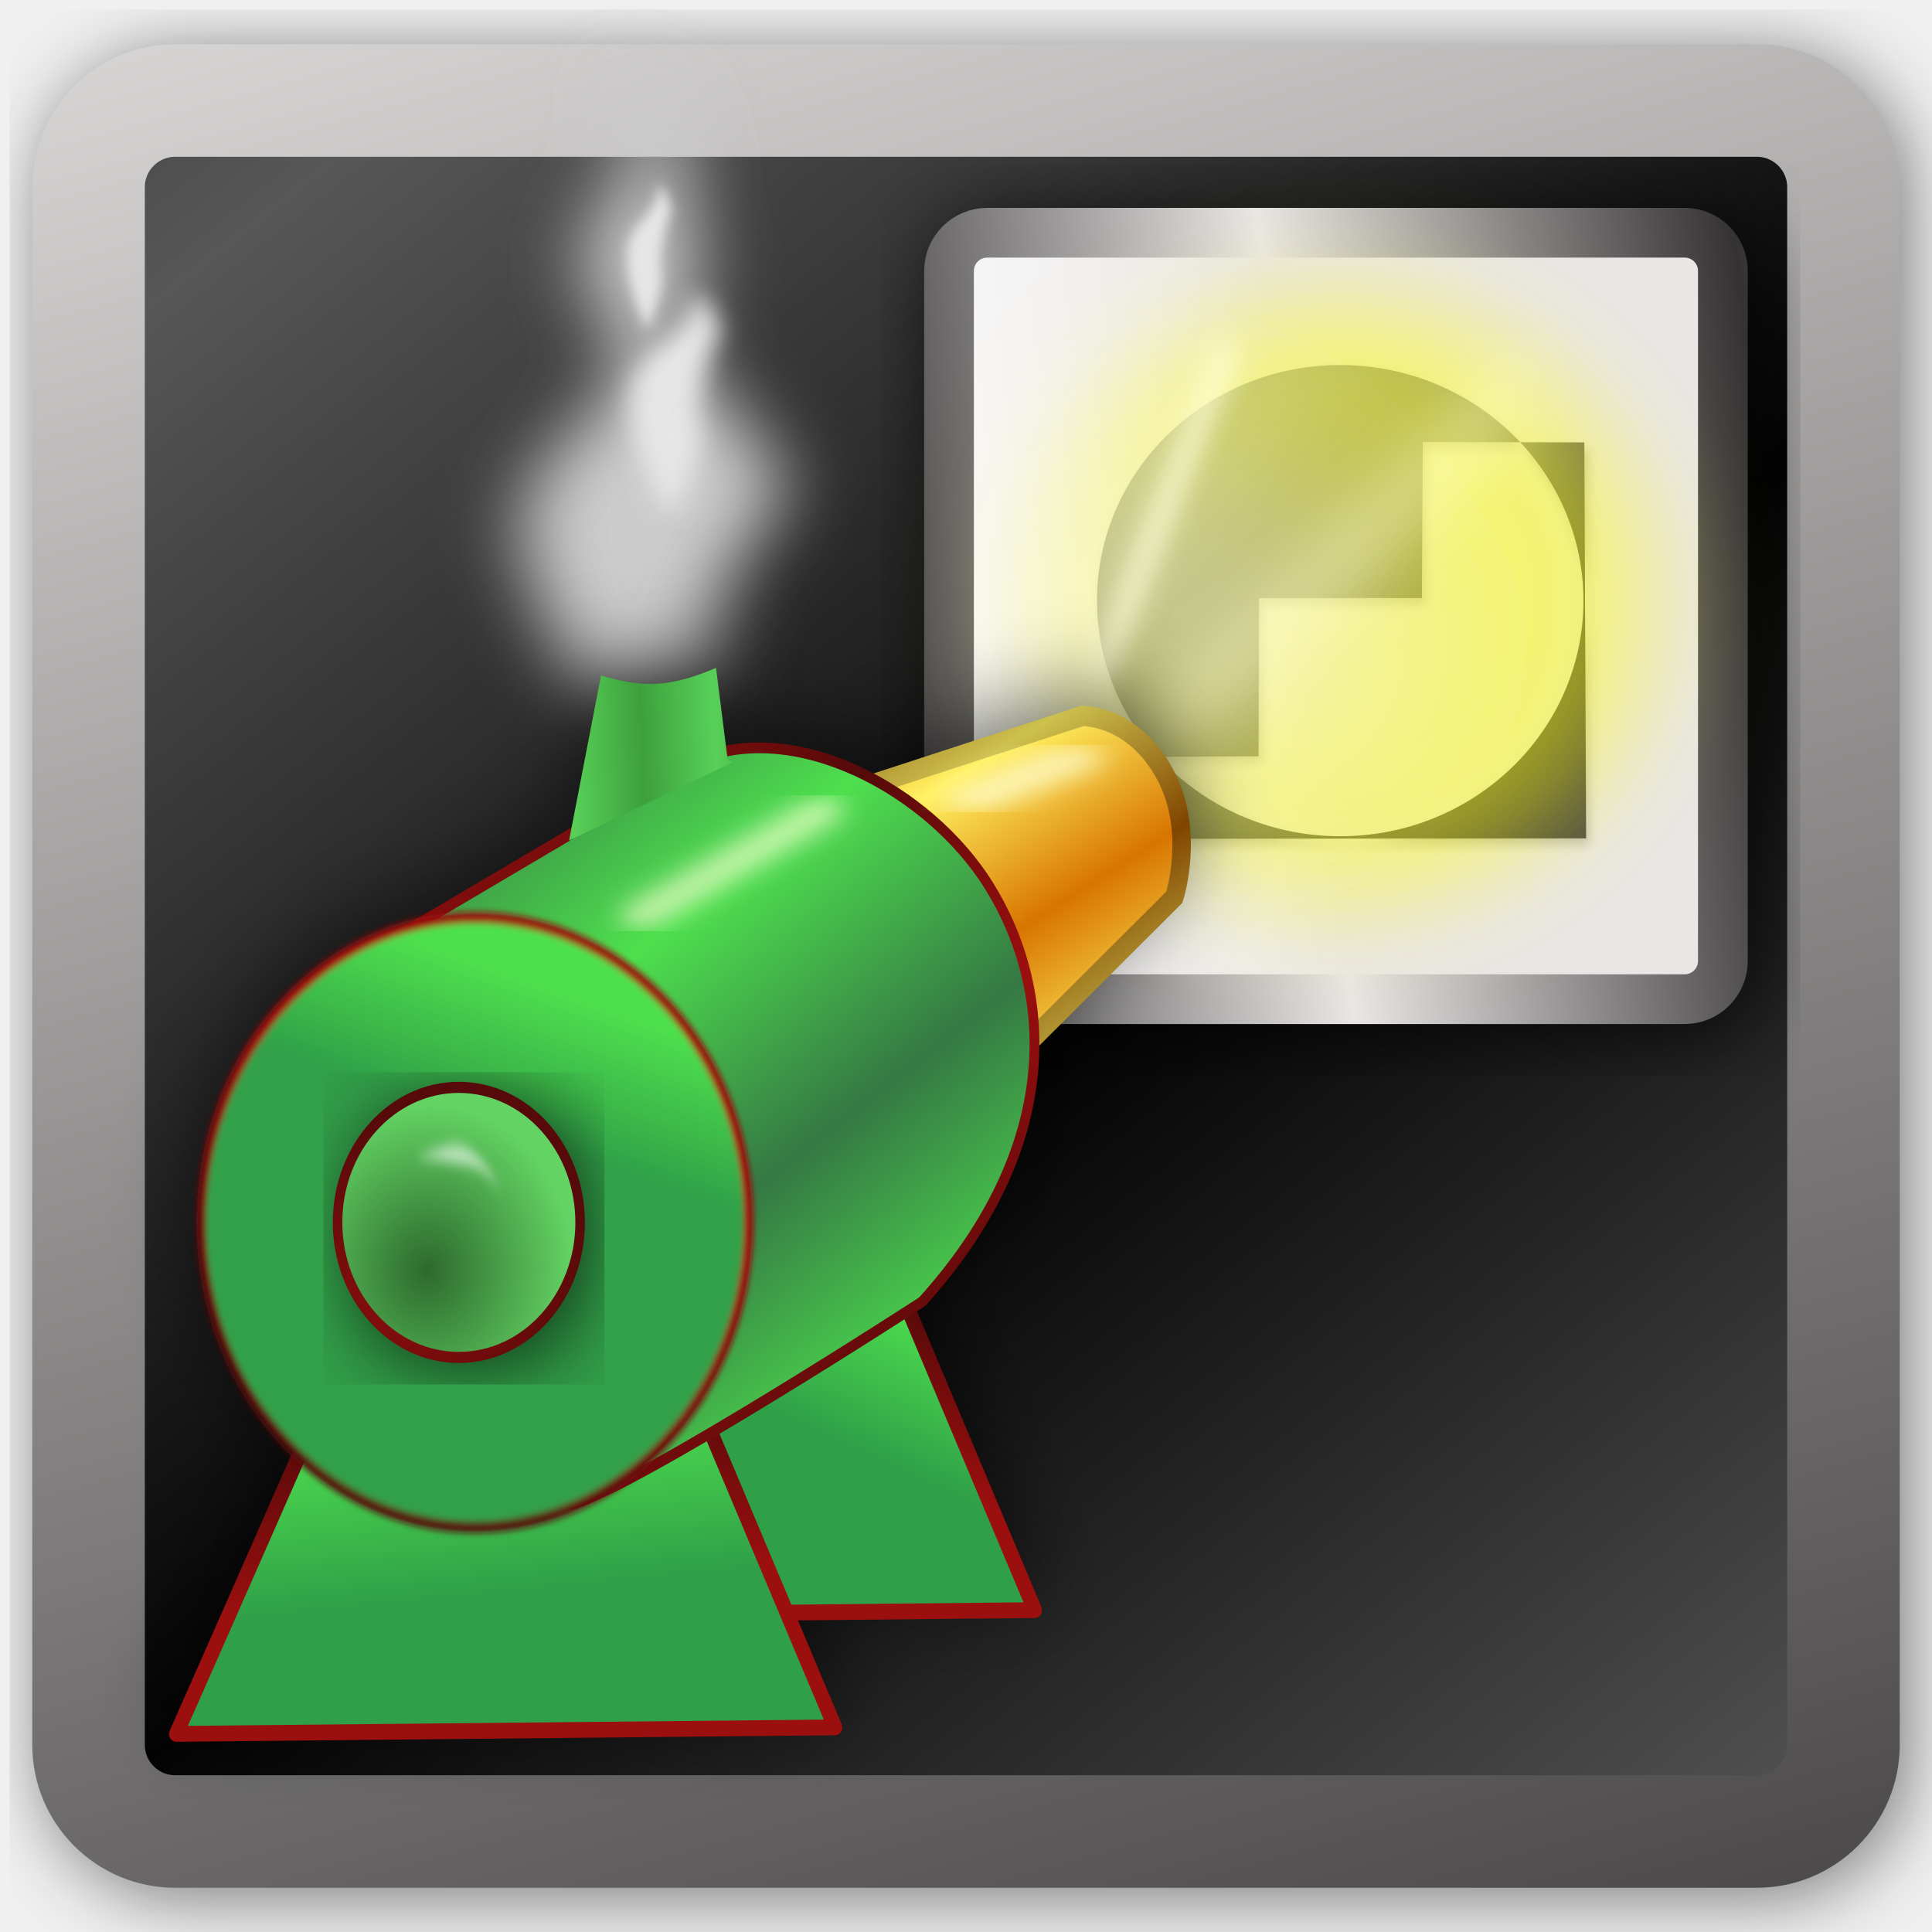
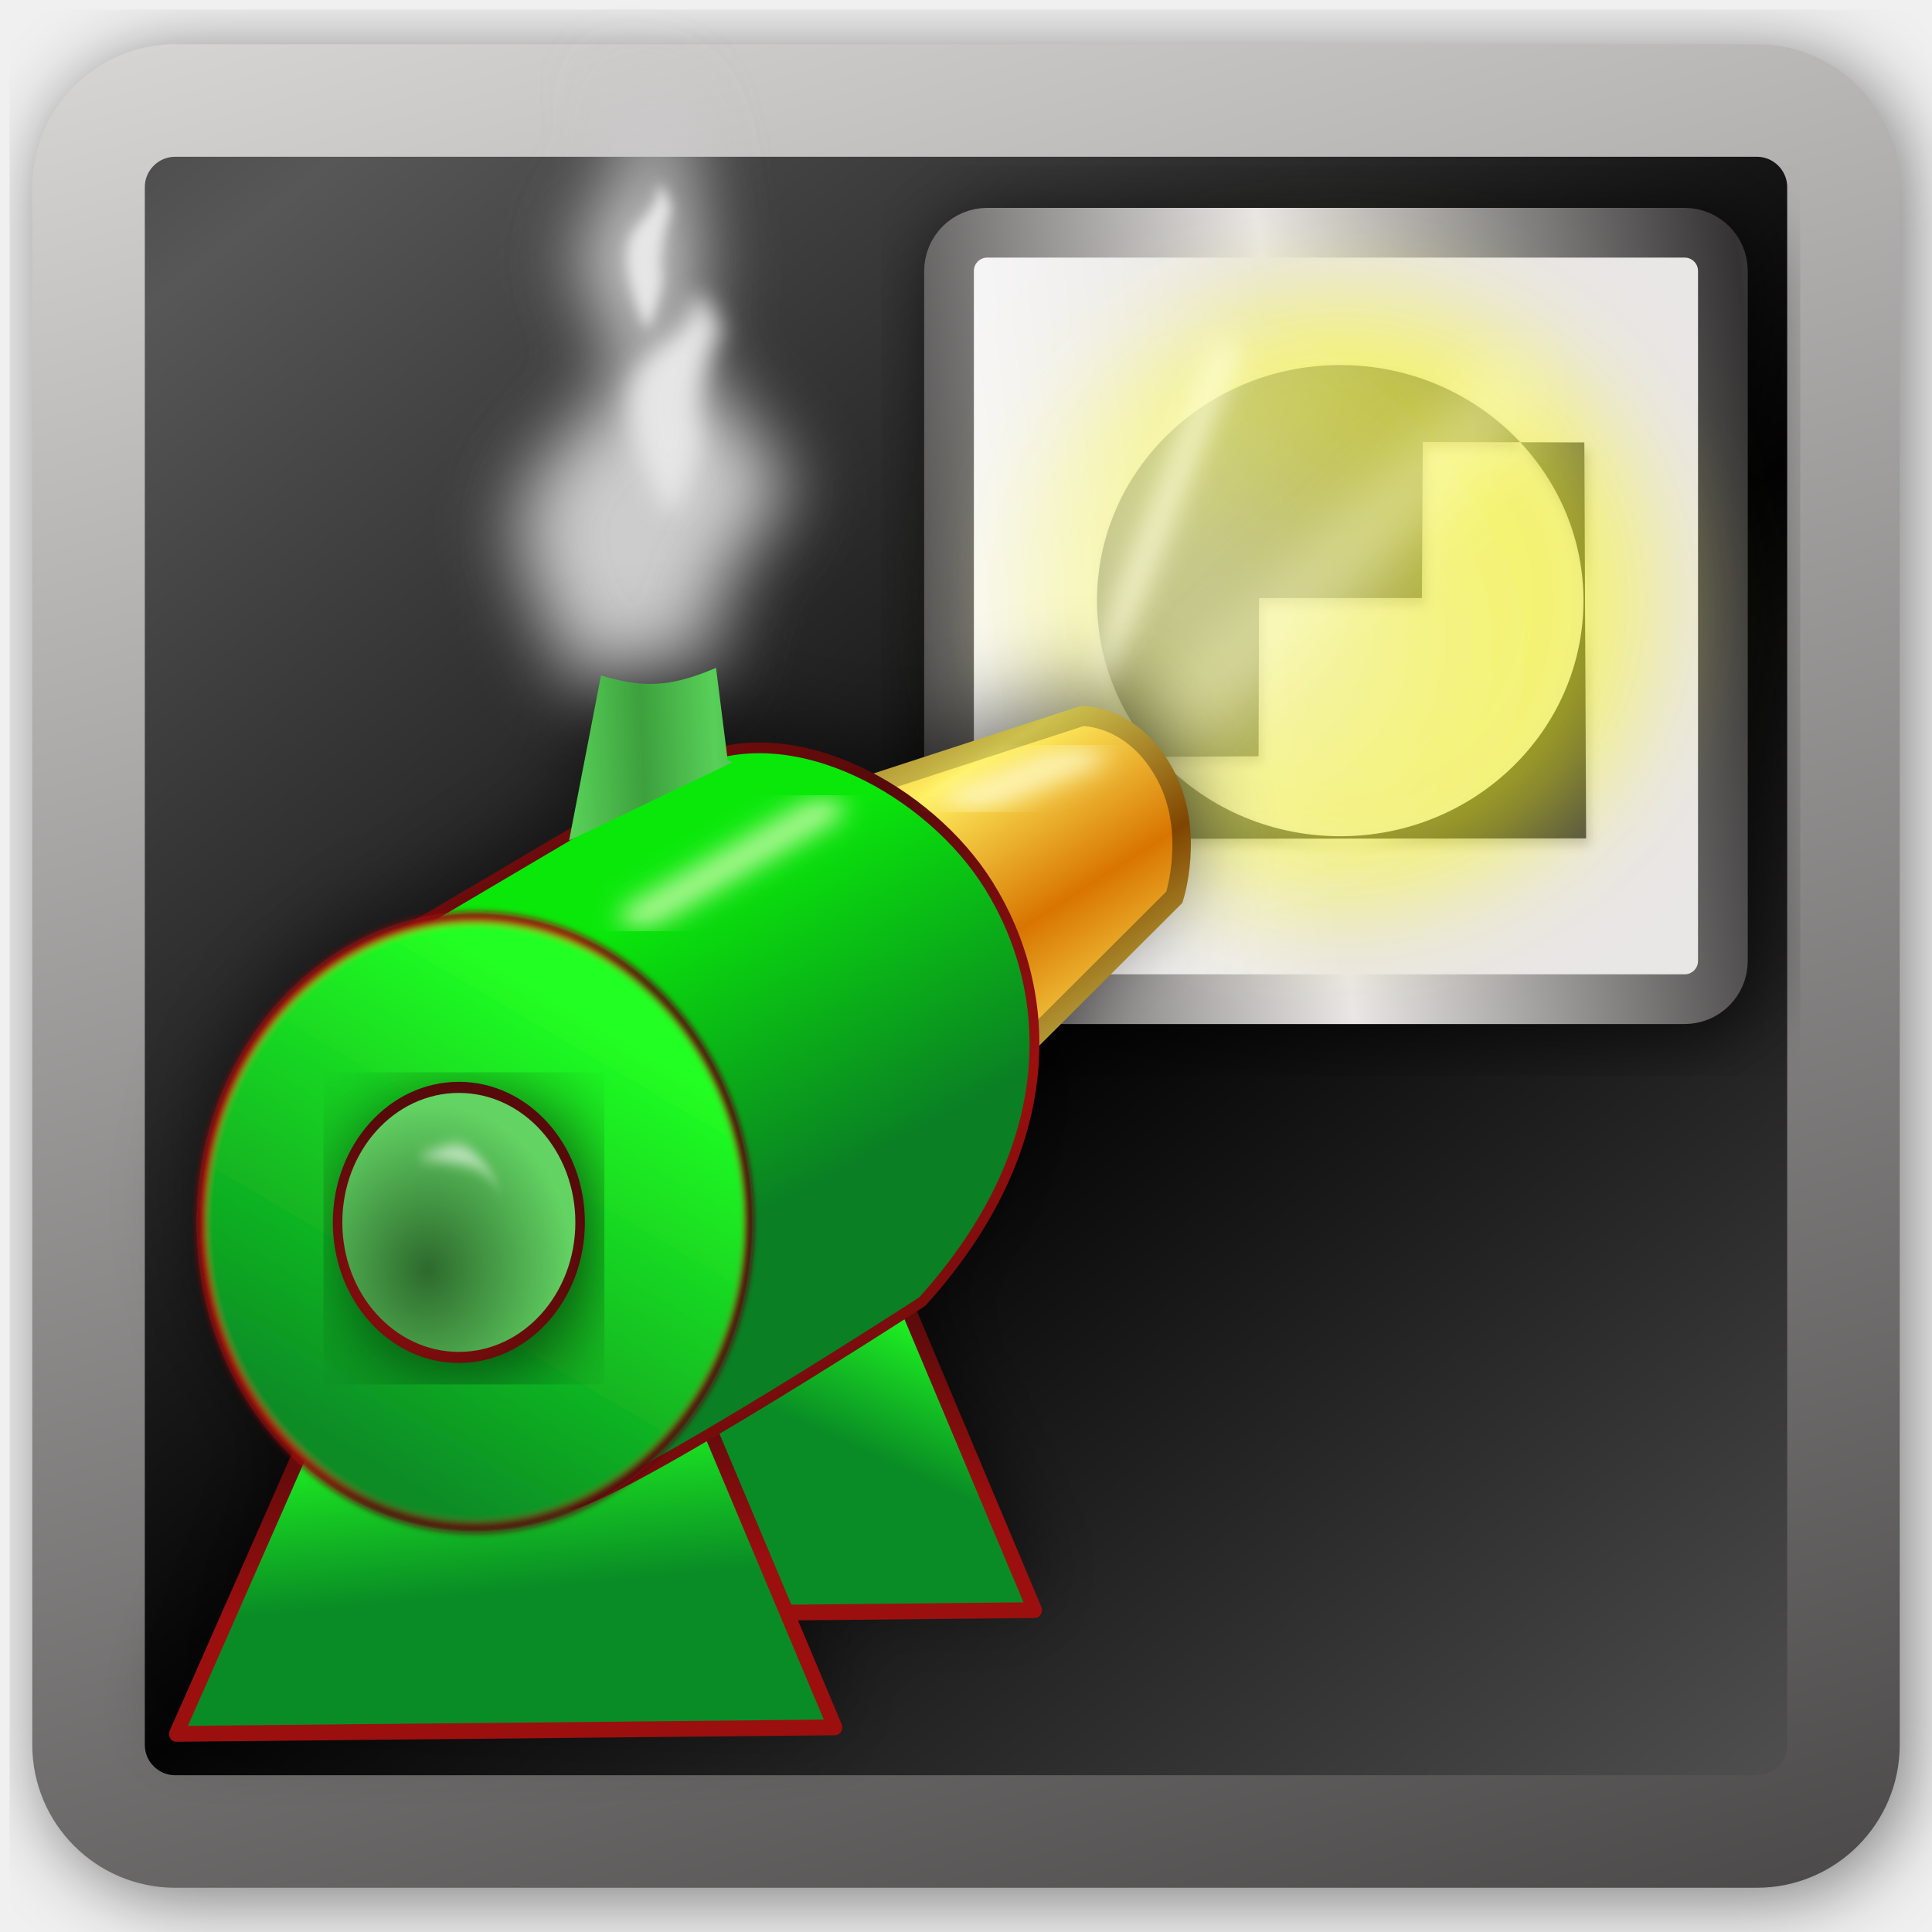
<svg xmlns="http://www.w3.org/2000/svg" xmlns:xlink="http://www.w3.org/1999/xlink" width="1024" height="1024" id="svg2" version="1.1" enable-background="new">
  <defs id="defs4">
    <linearGradient id="linearGradient4080">
      <stop style="stop-color:#ffffff;stop-opacity:0;" offset="0" id="stop4082" />
      <stop style="stop-color:#000000;stop-opacity:0.4;" offset="1" id="stop4084" />
    </linearGradient>
    <linearGradient id="linearGradient5274">
-       <stop id="stop5276" offset="0" style="stop-color:#357844;stop-opacity:1;" />
-       <stop id="stop5278" offset="1" style="stop-color:#4ee04e;stop-opacity:1;" />
+       <stop id="stop5276" offset="0" style="stop-color:#0a7f24;stop-opacity:1;" />
+       <stop id="stop5278" offset="1" style="stop-color:#0ae80a;stop-opacity:1;" />
    </linearGradient>
    <linearGradient id="linearGradient5232">
      <stop id="stop5234" offset="0" style="stop-color:#030303;stop-opacity:1;" />
      <stop id="stop5236" offset="1" style="stop-color:#575757;stop-opacity:1" />
    </linearGradient>
    <linearGradient id="linearGradient5206">
      <stop style="stop-color:#ffffa6;stop-opacity:1;" offset="0" id="stop5208" />
      <stop style="stop-color:#ffff00;stop-opacity:1;" offset="1" id="stop5210" />
    </linearGradient>
    <linearGradient id="linearGradient4759">
      <stop style="stop-color:#3da03d;stop-opacity:1;" offset="0" id="stop4761" />
      <stop style="stop-color:#58d058;stop-opacity:1;" offset="1" id="stop4763" />
    </linearGradient>
    <linearGradient id="linearGradient4745">
      <stop style="stop-color:#30a530;stop-opacity:1;" offset="0" id="stop4747" />
      <stop style="stop-color:#44c344;stop-opacity:0" offset="1" id="stop4749" />
    </linearGradient>
    <linearGradient id="linearGradient4721">
      <stop style="stop-color:#2d692d;stop-opacity:1;" offset="0" id="stop4723" />
      <stop style="stop-color:#63d363;stop-opacity:1;" offset="1" id="stop4725" />
    </linearGradient>
    <linearGradient id="linearGradient4709">
      <stop id="stop4711" offset="0" style="stop-color:#30a530;stop-opacity:1;" />
      <stop id="stop4713" offset="1" style="stop-color:#44c344;stop-opacity:1" />
    </linearGradient>
    <linearGradient id="linearGradient4689">
      <stop style="stop-color:#804500;stop-opacity:1;" offset="0" id="stop4691" />
      <stop style="stop-color:#cdc14e;stop-opacity:1;" offset="1" id="stop4693" />
    </linearGradient>
    <linearGradient id="linearGradient4683">
      <stop id="stop4685" offset="0" style="stop-color:#d87500;stop-opacity:1;" />
      <stop id="stop4687" offset="1" style="stop-color:#fff161;stop-opacity:1" />
    </linearGradient>
    <linearGradient id="linearGradient4633">
      <stop style="stop-color:#9c0f0f;stop-opacity:1;" offset="0" id="stop4635" />
      <stop style="stop-color:#560a0a;stop-opacity:1;" offset="1" id="stop4637" />
    </linearGradient>
    <linearGradient id="linearGradient4625">
      <stop style="stop-color:#d87500;stop-opacity:1;" offset="0" id="stop4627" />
      <stop style="stop-color:#fff161;stop-opacity:1" offset="1" id="stop4629" />
    </linearGradient>
    <linearGradient id="linearGradient4589">
-       <stop style="stop-color:#30a048;stop-opacity:1;" offset="0" id="stop4591" />
-       <stop style="stop-color:#4ee04e;stop-opacity:1;" offset="1" id="stop4593" />
+       <stop style="stop-color:#098c25;stop-opacity:1;" offset="0" id="stop4591" />
+       <stop style="stop-color:#21ff21;stop-opacity:1;" offset="1" id="stop4593" />
    </linearGradient>
    <linearGradient id="linearGradient4396">
      <stop style="stop-color:#f3f3f3;stop-opacity:1;" offset="0" id="stop4398" />
      <stop style="stop-color:#f7f7f7;stop-opacity:1;" offset="1" id="stop4400" />
    </linearGradient>
    <linearGradient id="linearGradient4369">
      <stop id="stop4371" offset="0" style="stop-color:#2c8acd;stop-opacity:1" />
      <stop id="stop4373" offset="1" style="stop-color:#83c1d4;stop-opacity:1" />
    </linearGradient>
    <linearGradient id="linearGradient4290">
      <stop id="stop4292" offset="0" style="stop-color:#ffffff;stop-opacity:1;" />
      <stop id="stop4294" offset="1" style="stop-color:#e9e6e6;stop-opacity:1" />
    </linearGradient>
    <linearGradient id="linearGradient5705">
      <stop id="stop5707" offset="0" style="stop-color:#353637;stop-opacity:1;" />
      <stop id="stop5709" offset="1" style="stop-color:#d9e0ef;stop-opacity:1;" />
    </linearGradient>
    <linearGradient id="linearGradient5246">
      <stop style="stop-color:#3275e9;stop-opacity:1;" offset="0" id="stop5248" />
      <stop style="stop-color:#b0bfe1;stop-opacity:1;" offset="1" id="stop5250" />
    </linearGradient>
    <linearGradient id="linearGradient5236">
      <stop style="stop-color:#343232;stop-opacity:1;" offset="0" id="stop5238" />
      <stop style="stop-color:#e9e6e6;stop-opacity:1" offset="1" id="stop5240" />
    </linearGradient>
    <filter id="filter4078" style="color-interpolation-filters:sRGB;">
      <feFlood id="feFlood4080" flood-opacity="0.3" flood-color="rgb(0,0,0)" result="flood" />
      <feComposite id="feComposite4082" in2="SourceGraphic" in="flood" operator="in" result="composite1" />
      <feGaussianBlur id="feGaussianBlur4084" in="composite" stdDeviation="10" result="blur" />
      <feOffset id="feOffset4086" dx="0" dy="15" result="offset" />
      <feComposite id="feComposite4088" in2="offset" in="SourceGraphic" operator="over" result="composite2" />
    </filter>
    <filter id="filter6364" style="color-interpolation-filters:sRGB;">
      <feFlood id="feFlood6366" flood-opacity="0.5" flood-color="rgb(0,0,0)" result="flood" />
      <feComposite id="feComposite6368" in2="SourceGraphic" in="flood" operator="in" result="composite1" />
      <feGaussianBlur id="feGaussianBlur6370" in="composite" stdDeviation="7" result="blur" />
      <feOffset id="feOffset6372" dx="0" dy="-7" result="offset" />
      <feComposite id="feComposite6374" in2="offset" in="SourceGraphic" operator="over" result="fbSourceGraphic" />
      <feColorMatrix result="fbSourceGraphicAlpha" in="fbSourceGraphic" values="0 0 0 -1 0 0 0 0 -1 0 0 0 0 -1 0 0 0 0 1 0" id="feColorMatrix6376" />
      <feFlood id="feFlood6378" flood-opacity="0.5" flood-color="rgb(0,0,0)" result="flood" in="fbSourceGraphic" />
      <feComposite id="feComposite6380" in2="fbSourceGraphic" in="flood" operator="in" result="composite1" />
      <feGaussianBlur id="feGaussianBlur6382" in="composite" stdDeviation="7" result="blur" />
      <feOffset id="feOffset6384" dx="0" dy="-7" result="offset" />
      <feComposite id="feComposite6386" in2="offset" in="fbSourceGraphic" operator="over" result="composite2" />
    </filter>
    <linearGradient id="linearGradient3996-6">
      <stop style="stop-color:#ffffff;stop-opacity:1;" offset="0" id="stop3998-9" />
      <stop style="stop-color:#dedede;stop-opacity:1" offset="1" id="stop4000-1" />
    </linearGradient>
    <filter color-interpolation-filters="sRGB" id="filter4052-5">
      <feFlood id="feFlood4054-1" flood-opacity="0.3" flood-color="rgb(0,0,0)" result="flood" />
      <feComposite id="feComposite4056-1" in2="SourceGraphic" in="flood" operator="in" result="composite1" />
      <feGaussianBlur id="feGaussianBlur4058-2" stdDeviation="6" result="blur" />
      <feOffset id="feOffset4060-5" dx="0" dy="-7" result="offset" />
      <feComposite id="feComposite4062-1" in2="offset" in="SourceGraphic" operator="over" result="fbSourceGraphic" />
      <feColorMatrix result="fbSourceGraphicAlpha" in="fbSourceGraphic" values="0 0 0 -1 0 0 0 0 -1 0 0 0 0 -1 0 0 0 0 1 0" id="feColorMatrix4214-2" />
      <feFlood id="feFlood4216-4" flood-opacity="0.3" flood-color="rgb(0,0,0)" result="flood" in="fbSourceGraphic" />
      <feComposite id="feComposite4218-4" in2="fbSourceGraphic" in="flood" operator="in" result="composite1" />
      <feGaussianBlur id="feGaussianBlur4220-0" stdDeviation="5" result="blur" />
      <feOffset id="feOffset4222-9" dx="0" dy="-7" result="offset" />
      <feComposite id="feComposite4224-8" in2="offset" in="fbSourceGraphic" operator="over" result="fbSourceGraphic" />
      <feColorMatrix result="fbSourceGraphicAlpha" in="fbSourceGraphic" values="0 0 0 -1 0 0 0 0 -1 0 0 0 0 -1 0 0 0 0 1 0" id="feColorMatrix4322-9" />
      <feFlood id="feFlood4324-8" flood-opacity="0.3" flood-color="rgb(0,0,0)" result="flood" in="fbSourceGraphic" />
      <feComposite id="feComposite4326-1" in2="fbSourceGraphic" in="flood" operator="in" result="composite1" />
      <feGaussianBlur id="feGaussianBlur4328-4" stdDeviation="10.1" result="blur" />
      <feOffset id="feOffset4330-3" dx="0" dy="7" result="offset" />
      <feComposite id="feComposite4332-9" in2="offset" in="fbSourceGraphic" operator="over" result="fbSourceGraphic" />
      <feColorMatrix result="fbSourceGraphicAlpha" in="fbSourceGraphic" values="0 0 0 -1 0 0 0 0 -1 0 0 0 0 -1 0 0 0 0 1 0" id="feColorMatrix4951" />
      <feFlood id="feFlood4953" flood-opacity="0.5" flood-color="rgb(0,0,0)" result="flood" in="fbSourceGraphic" />
      <feComposite id="feComposite4955" in2="fbSourceGraphic" in="flood" operator="in" result="composite1" />
      <feGaussianBlur id="feGaussianBlur4957" stdDeviation="7" result="blur" />
      <feOffset id="feOffset4959" dx="0" dy="7" result="offset" />
      <feComposite id="feComposite4961" in2="offset" in="fbSourceGraphic" operator="over" result="composite2" />
    </filter>
    <linearGradient id="linearGradient4016-7">
      <stop id="stop4018-3" offset="0" style="stop-color:#1c1919;stop-opacity:1" />
      <stop id="stop4020-3" offset="1" style="stop-color:#dedede;stop-opacity:1" />
    </linearGradient>
    <linearGradient id="linearGradient4032-3">
      <stop id="stop4034-9" offset="0" style="stop-color:#ffffff;stop-opacity:1;" />
      <stop id="stop4036-6" offset="1" style="stop-color:#8a8484;stop-opacity:1" />
    </linearGradient>
    <linearGradient id="linearGradient4925">
      <stop id="stop4927" offset="0" style="stop-color:#111111;stop-opacity:1;" />
      <stop id="stop4929" offset="1" style="stop-color:#e8e8e8;stop-opacity:0.318;" />
    </linearGradient>
    <linearGradient y2="285.165" x2="678.224" y1="185.054" x1="791.303" gradientUnits="userSpaceOnUse" id="linearGradient5155" xlink:href="#linearGradient4925" gradientTransform="matrix(0.7041609,0,0,0.619189,197.9442,82.28267)" />
    <linearGradient xlink:href="#linearGradient4032-3" id="linearGradient3075" gradientUnits="userSpaceOnUse" x1="693.155" y1="234.79" x2="760.217" y2="154.572" gradientTransform="translate(-1.508817,-0.7352252)" />
    <linearGradient xlink:href="#linearGradient4016-7" id="linearGradient3078" gradientUnits="userSpaceOnUse" x1="769.155" y1="167.548" x2="585.124" y2="287.876" gradientTransform="translate(-1.508817,-0.7352252)" />
    <linearGradient xlink:href="#linearGradient3996-6" id="linearGradient3081" gradientUnits="userSpaceOnUse" x1="434.124" y1="625.266" x2="313.796" y2="-14.123" gradientTransform="translate(-1.508817,-0.7352252)" />
    <linearGradient xlink:href="#linearGradient3996-6" id="linearGradient3683" gradientUnits="userSpaceOnUse" gradientTransform="translate(-1.508817,-0.7352252)" x1="434.124" y1="625.266" x2="313.796" y2="-14.123" />
    <linearGradient xlink:href="#linearGradient4016-7" id="linearGradient3685" gradientUnits="userSpaceOnUse" gradientTransform="translate(-1.508817,-0.7352252)" x1="769.155" y1="167.548" x2="585.124" y2="287.876" />
    <linearGradient xlink:href="#linearGradient4032-3" id="linearGradient3687" gradientUnits="userSpaceOnUse" gradientTransform="translate(-1.508817,-0.7352252)" x1="693.155" y1="234.79" x2="760.217" y2="154.572" />
    <linearGradient xlink:href="#linearGradient4925" id="linearGradient3689" gradientUnits="userSpaceOnUse" gradientTransform="matrix(0.7041609,0,0,0.619189,197.9442,82.28267)" x1="791.303" y1="185.054" x2="678.224" y2="285.165" />
    <linearGradient xlink:href="#linearGradient3996-6" id="linearGradient3696" gradientUnits="userSpaceOnUse" gradientTransform="translate(-1.508817,-0.7352252)" x1="434.124" y1="625.266" x2="313.796" y2="-14.123" />
    <linearGradient xlink:href="#linearGradient4016-7" id="linearGradient3698" gradientUnits="userSpaceOnUse" gradientTransform="translate(-1.508817,-0.7352252)" x1="769.155" y1="167.548" x2="585.124" y2="287.876" />
    <linearGradient xlink:href="#linearGradient4032-3" id="linearGradient3700" gradientUnits="userSpaceOnUse" gradientTransform="translate(-1.508817,-0.7352252)" x1="693.155" y1="234.79" x2="760.217" y2="154.572" />
    <linearGradient xlink:href="#linearGradient4925" id="linearGradient3702" gradientUnits="userSpaceOnUse" gradientTransform="matrix(0.7041609,0,0,0.619189,197.9442,82.28267)" x1="791.303" y1="185.054" x2="678.224" y2="285.165" />
    <linearGradient xlink:href="#linearGradient4925" id="linearGradient3705" gradientUnits="userSpaceOnUse" gradientTransform="matrix(0.8666551,0,0,0.7991128,98.21364,18.12125)" x1="791.303" y1="185.054" x2="678.224" y2="285.165" />
    <filter id="filter4602" style="color-interpolation-filters:sRGB;">
      <feFlood id="feFlood4604" flood-opacity="0.4" flood-color="rgb(0,0,0)" result="flood" />
      <feComposite id="feComposite4606" in2="SourceGraphic" in="flood" operator="in" result="composite1" />
      <feGaussianBlur id="feGaussianBlur4608" in="composite" stdDeviation="10" result="blur" />
      <feOffset id="feOffset4610" dx="8" dy="15" result="offset" />
      <feComposite id="feComposite4612" in2="offset" in="SourceGraphic" operator="over" result="composite2" />
    </filter>
    <linearGradient xlink:href="#linearGradient4290" id="linearGradient5234" x1="-84.368" y1="611.29" x2="475.456" y2="544.211" gradientUnits="userSpaceOnUse" gradientTransform="matrix(0.4434786,0,0,0.4392123,482.9264,103.4315)" />
    <linearGradient xlink:href="#linearGradient5236" id="linearGradient5242" x1="-84.368" y1="611.29" x2="475.456" y2="544.211" gradientUnits="userSpaceOnUse" gradientTransform="matrix(0.4434786,0,0,0.4392123,482.9264,103.4315)" spreadMethod="reflect" />
    <filter id="filter5354" style="color-interpolation-filters:sRGB;">
      <feFlood id="feFlood5356" flood-opacity="0.5" flood-color="rgb(0,0,0)" result="flood" />
      <feComposite id="feComposite5358" in2="SourceGraphic" in="flood" operator="in" result="composite1" />
      <feGaussianBlur id="feGaussianBlur5360" in="composite" stdDeviation="13" result="blur" />
      <feOffset id="feOffset5362" dx="5" dy="10" result="offset" />
      <feComposite id="feComposite5364" in2="offset" in="SourceGraphic" operator="over" result="composite2" />
    </filter>
    <filter id="filter5370" style="color-interpolation-filters:sRGB;">
      <feFlood id="feFlood5372" flood-opacity="0.2" flood-color="rgb(0,0,0)" result="flood" />
      <feComposite id="feComposite5374" in2="SourceGraphic" in="flood" operator="in" result="composite1" />
      <feGaussianBlur id="feGaussianBlur5376" in="composite" stdDeviation="8" result="blur" />
      <feOffset id="feOffset5378" dx="5" dy="10" result="offset" />
      <feComposite id="feComposite5380" in2="offset" in="SourceGraphic" operator="over" result="composite2" />
    </filter>
    <filter id="filter5382" style="color-interpolation-filters:sRGB;">
      <feFlood id="feFlood5384" flood-opacity="0.2" flood-color="rgb(0,0,0)" result="flood" />
      <feComposite id="feComposite5386" in2="SourceGraphic" in="flood" operator="in" result="composite1" />
      <feGaussianBlur id="feGaussianBlur5388" in="composite" stdDeviation="8" result="blur" />
      <feOffset id="feOffset5390" dx="5" dy="10" result="offset" />
      <feComposite id="feComposite5392" in2="offset" in="SourceGraphic" operator="over" result="composite2" />
    </filter>
    <filter id="filter5394" style="color-interpolation-filters:sRGB;">
      <feFlood id="feFlood5396" flood-opacity="0.2" flood-color="rgb(0,0,0)" result="flood" />
      <feComposite id="feComposite5398" in2="SourceGraphic" in="flood" operator="in" result="composite1" />
      <feGaussianBlur id="feGaussianBlur5400" in="composite" stdDeviation="8" result="blur" />
      <feOffset id="feOffset5402" dx="5" dy="10" result="offset" />
      <feComposite id="feComposite5404" in2="offset" in="SourceGraphic" operator="over" result="composite2" />
    </filter>
    <linearGradient xlink:href="#linearGradient5705" id="linearGradient5703" x1="688.301" y1="676.317" x2="32.215" y2="-1.49" gradientUnits="userSpaceOnUse" />
    <linearGradient xlink:href="#linearGradient5246-5" id="linearGradient5416-5" gradientUnits="userSpaceOnUse" x1="523.259" y1="801.968" x2="475.176" y2="533.268" />
    <linearGradient id="linearGradient5246-5">
      <stop style="stop-color:#329de9;stop-opacity:1;" offset="0" id="stop5248-5" />
      <stop style="stop-color:#8ccee2;stop-opacity:1;" offset="1" id="stop5250-5" />
    </linearGradient>
    <filter color-interpolation-filters="sRGB" id="filter5370-8">
      <feFlood id="feFlood5372-2" flood-opacity="0.2" flood-color="rgb(0,0,0)" result="flood" />
      <feComposite id="feComposite5374-3" in2="SourceGraphic" in="flood" operator="in" result="composite1" />
      <feGaussianBlur id="feGaussianBlur5376-5" stdDeviation="8" result="blur" />
      <feOffset id="feOffset5378-4" dx="5" dy="10" result="offset" />
      <feComposite id="feComposite5380-8" in2="offset" in="SourceGraphic" operator="over" result="composite2" />
    </filter>
    <filter color-interpolation-filters="sRGB" id="filter5382-8">
      <feFlood id="feFlood5384-3" flood-opacity="0.2" flood-color="rgb(0,0,0)" result="flood" />
      <feComposite id="feComposite5386-9" in2="SourceGraphic" in="flood" operator="in" result="composite1" />
      <feGaussianBlur id="feGaussianBlur5388-2" stdDeviation="8" result="blur" />
      <feOffset id="feOffset5390-3" dx="5" dy="10" result="offset" />
      <feComposite id="feComposite5392-2" in2="offset" in="SourceGraphic" operator="over" result="composite2" />
    </filter>
    <linearGradient id="linearGradient5742">
      <stop style="stop-color:#3275e9;stop-opacity:1;" offset="0" id="stop5744" />
      <stop style="stop-color:#b0bfe1;stop-opacity:1;" offset="1" id="stop5746" />
    </linearGradient>
    <linearGradient id="linearGradient5749">
      <stop style="stop-color:#3275e9;stop-opacity:1;" offset="0" id="stop5751" />
      <stop style="stop-color:#b0bfe1;stop-opacity:1;" offset="1" id="stop5753" />
    </linearGradient>
    <linearGradient id="linearGradient5756">
      <stop style="stop-color:#3275e9;stop-opacity:1;" offset="0" id="stop5758" />
      <stop style="stop-color:#b0bfe1;stop-opacity:1;" offset="1" id="stop5760" />
    </linearGradient>
    <filter color-interpolation-filters="sRGB" id="filter5394-0">
      <feFlood id="feFlood5396-5" flood-opacity="0.2" flood-color="rgb(0,0,0)" result="flood" />
      <feComposite id="feComposite5398-4" in2="SourceGraphic" in="flood" operator="in" result="composite1" />
      <feGaussianBlur id="feGaussianBlur5400-1" stdDeviation="8" result="blur" />
      <feOffset id="feOffset5402-5" dx="5" dy="10" result="offset" />
      <feComposite id="feComposite5404-2" in2="offset" in="SourceGraphic" operator="over" result="composite2" />
    </filter>
    <linearGradient id="linearGradient5769">
      <stop style="stop-color:#3275e9;stop-opacity:1;" offset="0" id="stop5771" />
      <stop style="stop-color:#b0bfe1;stop-opacity:1;" offset="1" id="stop5773" />
    </linearGradient>
    <linearGradient id="linearGradient5776">
      <stop style="stop-color:#3275e9;stop-opacity:1;" offset="0" id="stop5778" />
      <stop style="stop-color:#b0bfe1;stop-opacity:1;" offset="1" id="stop5780" />
    </linearGradient>
    <filter id="filter5898" style="color-interpolation-filters:sRGB;">
      <feFlood id="feFlood5900" flood-opacity="0.2" flood-color="rgb(0,0,0)" result="flood" />
      <feComposite id="feComposite5902" in2="SourceGraphic" in="flood" operator="in" result="composite1" />
      <feGaussianBlur id="feGaussianBlur5904" in="composite" stdDeviation="8" result="blur" />
      <feOffset id="feOffset5906" dx="5" dy="10" result="offset" />
      <feComposite id="feComposite5908" in2="offset" in="SourceGraphic" operator="over" result="composite2" />
    </filter>
    <filter id="filter5942" style="color-interpolation-filters:sRGB;">
      <feFlood id="feFlood5944" flood-opacity="0.4" flood-color="rgb(0,0,0)" result="flood" />
      <feComposite id="feComposite5946" in2="SourceGraphic" in="flood" operator="in" result="composite1" />
      <feGaussianBlur id="feGaussianBlur5948" in="composite" stdDeviation="15" result="blur" />
      <feOffset id="feOffset5950" dx="5" dy="10" result="offset" />
      <feComposite id="feComposite5952" in2="offset" in="SourceGraphic" operator="over" result="composite2" />
    </filter>
    <linearGradient xlink:href="#linearGradient5246-5-5" id="linearGradient5958-6" gradientUnits="userSpaceOnUse" gradientTransform="matrix(0.08235292,0,0,0.5897435,784.3692,123.1538)" x1="523.259" y1="801.968" x2="475.176" y2="533.268" />
    <linearGradient id="linearGradient5246-5-5">
      <stop style="stop-color:#329de9;stop-opacity:1;" offset="0" id="stop5248-5-1" />
      <stop style="stop-color:#8ccee2;stop-opacity:1;" offset="1" id="stop5250-5-3" />
    </linearGradient>
    <linearGradient xlink:href="#linearGradient4369" id="linearGradient4375" gradientUnits="userSpaceOnUse" x1="523.259" y1="801.968" x2="475.176" y2="533.268" />
    <linearGradient xlink:href="#linearGradient4396" id="linearGradient4402" x1="479.537" y1="571.842" x2="842.333" y2="571.842" gradientUnits="userSpaceOnUse" />
    <linearGradient xlink:href="#linearGradient4396" id="linearGradient4418" x1="107.487" y1="663.467" x2="900.815" y2="663.467" gradientUnits="userSpaceOnUse" />
    <linearGradient xlink:href="#linearGradient4396" id="linearGradient4648" gradientUnits="userSpaceOnUse" x1="479.537" y1="571.842" x2="842.333" y2="571.842" />
    <linearGradient xlink:href="#linearGradient4369" id="linearGradient4665" gradientUnits="userSpaceOnUse" x1="523.259" y1="801.968" x2="475.176" y2="533.268" />
    <linearGradient xlink:href="#linearGradient4396" id="linearGradient4667" gradientUnits="userSpaceOnUse" x1="107.487" y1="663.467" x2="900.815" y2="663.467" />
    <linearGradient xlink:href="#linearGradient4369" id="linearGradient4678" gradientUnits="userSpaceOnUse" gradientTransform="matrix(0.8156863,0,0,0.5897435,-1131.741,-773.9686)" x1="428.747" y1="540.771" x2="535.047" y2="787.522" />
    <linearGradient xlink:href="#linearGradient4396" id="linearGradient4680" gradientUnits="userSpaceOnUse" x1="479.537" y1="571.842" x2="842.333" y2="571.842" />
    <linearGradient xlink:href="#linearGradient4369" id="linearGradient4682" gradientUnits="userSpaceOnUse" gradientTransform="matrix(0.1080029,0,0,0.5897435,67.18202,123.1538)" x1="529.523" y1="585.355" x2="536.053" y2="780.588" />
    <linearGradient xlink:href="#linearGradient4396" id="linearGradient4684" gradientUnits="userSpaceOnUse" x1="52.702" y1="498.732" x2="228.686" y2="498.732" />
    <linearGradient xlink:href="#linearGradient4369" id="linearGradient4936" gradientUnits="userSpaceOnUse" x1="523.259" y1="801.968" x2="475.176" y2="533.268" />
    <linearGradient xlink:href="#linearGradient4396" id="linearGradient4938" gradientUnits="userSpaceOnUse" x1="107.487" y1="663.467" x2="900.815" y2="663.467" />
    <linearGradient xlink:href="#linearGradient4369" id="linearGradient4940" gradientUnits="userSpaceOnUse" gradientTransform="matrix(0.8156863,0,0,0.5897435,-1131.741,-773.9686)" x1="428.747" y1="540.771" x2="535.047" y2="787.522" />
    <linearGradient xlink:href="#linearGradient4396" id="linearGradient4942" gradientUnits="userSpaceOnUse" x1="479.537" y1="571.842" x2="842.333" y2="571.842" />
    <linearGradient xlink:href="#linearGradient4369" id="linearGradient4944" gradientUnits="userSpaceOnUse" gradientTransform="matrix(0.1080029,0,0,0.5897435,67.18202,123.1538)" x1="529.523" y1="585.355" x2="536.053" y2="780.588" />
    <linearGradient xlink:href="#linearGradient4396" id="linearGradient4946" gradientUnits="userSpaceOnUse" x1="52.702" y1="498.732" x2="228.686" y2="498.732" />
    <linearGradient xlink:href="#linearGradient4369" id="linearGradient4954" gradientUnits="userSpaceOnUse" x1="523.259" y1="801.968" x2="493.962" y2="474.746" />
    <linearGradient xlink:href="#linearGradient4396" id="linearGradient4956" gradientUnits="userSpaceOnUse" x1="107.487" y1="663.467" x2="900.815" y2="663.467" />
    <linearGradient xlink:href="#linearGradient4369" id="linearGradient5291" gradientUnits="userSpaceOnUse" gradientTransform="matrix(0.1080029,0,0,0.5897435,67.18202,123.1538)" x1="-176.693" y1="714.913" x2="7385.504" y2="621.054" />
    <linearGradient xlink:href="#linearGradient4396" id="linearGradient5293" gradientUnits="userSpaceOnUse" x1="864.838" y1="489.416" x2="966.684" y2="474.367" />
    <linearGradient xlink:href="#linearGradient4369" id="linearGradient5295" gradientUnits="userSpaceOnUse" gradientTransform="matrix(0.8156863,0,0,0.5897435,-1131.741,-773.9686)" x1="400.38" y1="572.305" x2="910.813" y2="585.219" />
    <linearGradient xlink:href="#linearGradient4396" id="linearGradient5297" gradientUnits="userSpaceOnUse" x1="479.537" y1="571.842" x2="842.333" y2="571.842" />
    <filter id="filter4501" x="-0.327" width="1.653" y="-0.088" height="1.176">
      <feGaussianBlur stdDeviation="11.422" id="feGaussianBlur4503" />
    </filter>
    <filter id="filter4509" x="-0.163" width="1.326" y="-0.161" height="1.322">
      <feGaussianBlur stdDeviation="20.04" id="feGaussianBlur4511" />
    </filter>
    <filter id="filter4521" x="-0.068" width="1.136" y="-0.502" height="2.005">
      <feGaussianBlur stdDeviation="11.384" id="feGaussianBlur4523" />
    </filter>
    <filter id="filter4577" x="-0.224" width="1.447" y="-0.216" height="1.433">
      <feGaussianBlur stdDeviation="51.69" id="feGaussianBlur4579" />
    </filter>
    <linearGradient xlink:href="#linearGradient4625" id="linearGradient4631" x1="484.307" y1="576.485" x2="447.155" y2="509.668" gradientUnits="userSpaceOnUse" spreadMethod="reflect" />
    <linearGradient xlink:href="#linearGradient4689" id="linearGradient4681" x1="484.307" y1="576.485" x2="447.155" y2="509.668" gradientUnits="userSpaceOnUse" spreadMethod="reflect" />
    <filter id="filter4795" color-interpolation-filters="sRGB">
      <feGaussianBlur id="feGaussianBlur4797" stdDeviation="10" result="result8" />
      <feComposite id="feComposite4799" in2="result8" result="result6" in="SourceGraphic" operator="in" />
      <feComposite id="feComposite4801" in2="result6" operator="in" result="result11" />
      <feFlood id="feFlood4803" result="result10" in="result11" flood-opacity="1" flood-color="rgb(255,222,85)" />
      <feBlend id="feBlend4805" in2="result10" mode="normal" in="result11" result="result12" />
      <feComposite id="feComposite4807" in2="SourceGraphic" result="result2" operator="in" in="result12" />
    </filter>
    <filter id="filter4829" x="-0.341" width="1.683" y="-0.128" height="1.257">
      <feGaussianBlur stdDeviation="21.758" id="feGaussianBlur4831" />
    </filter>
    <filter id="filter4845" x="-0.338" width="1.675" y="-0.093" height="1.186">
      <feGaussianBlur stdDeviation="5.364" id="feGaussianBlur4847" />
    </filter>
    <linearGradient xlink:href="#linearGradient4589" id="linearGradient5120" gradientUnits="userSpaceOnUse" x1="385.982" y1="843.219" x2="415.723" y2="773.131" />
    <linearGradient xlink:href="#linearGradient4633" id="linearGradient5122" gradientUnits="userSpaceOnUse" x1="385.982" y1="843.219" x2="415.723" y2="773.131" />
    <linearGradient xlink:href="#linearGradient4625" id="linearGradient5124" gradientUnits="userSpaceOnUse" spreadMethod="reflect" x1="484.307" y1="576.485" x2="447.155" y2="509.668" gradientTransform="matrix(0.9985975,0,0,1.049651,8.301413,-15.72582)" />
    <linearGradient xlink:href="#linearGradient4689" id="linearGradient5126" gradientUnits="userSpaceOnUse" spreadMethod="reflect" x1="484.307" y1="576.485" x2="447.155" y2="509.668" gradientTransform="matrix(0.9985975,0,0,1.049651,8.301413,-15.72582)" />
    <linearGradient xlink:href="#linearGradient4589" id="linearGradient5128" gradientUnits="userSpaceOnUse" x1="221.872" y1="912.978" x2="213.918" y2="825.471" />
    <linearGradient xlink:href="#linearGradient4633" id="linearGradient5130" gradientUnits="userSpaceOnUse" x1="221.872" y1="912.978" x2="213.918" y2="825.471" />
-     <linearGradient xlink:href="#linearGradient5274" id="linearGradient5132" gradientUnits="userSpaceOnUse" spreadMethod="reflect" x1="390.294" y1="657.642" x2="325.36" y2="561.138" gradientTransform="matrix(1.054162,0,0,1.124507,-8.758997,-63.47419)" />
-     <linearGradient xlink:href="#linearGradient4633" id="linearGradient5134" gradientUnits="userSpaceOnUse" spreadMethod="reflect" x1="390.294" y1="657.642" x2="325.36" y2="561.138" gradientTransform="matrix(1.054162,0,0,1.124507,-8.758997,-63.47419)" />
+     <linearGradient xlink:href="#linearGradient5274" id="linearGradient5132" gradientUnits="userSpaceOnUse" spreadMethod="pad" x1="387.394" y1="685.007" x2="328.259" y2="556.163" gradientTransform="matrix(1.054162,0,0,1.124507,-8.758997,-63.47419)" />
+     <linearGradient xlink:href="#linearGradient4633" id="linearGradient5134" gradientUnits="userSpaceOnUse" spreadMethod="reflect" x1="387.394" y1="685.007" x2="328.259" y2="556.163" gradientTransform="matrix(1.054162,0,0,1.124507,-8.758997,-63.47419)" />
    <linearGradient xlink:href="#linearGradient4759" id="linearGradient5136" gradientUnits="userSpaceOnUse" x1="280.367" y1="514.337" x2="242.44" y2="516.194" spreadMethod="reflect" />
-     <linearGradient xlink:href="#linearGradient4589" id="linearGradient5140" gradientUnits="userSpaceOnUse" x1="188.987" y1="668.916" x2="207.906" y2="606.261" />
+     <linearGradient xlink:href="#linearGradient4589" id="linearGradient5140" gradientUnits="userSpaceOnUse" x1="110.696" y1="799.521" x2="207.906" y2="606.261" />
    <radialGradient xlink:href="#linearGradient4721" id="radialGradient5144" gradientUnits="userSpaceOnUse" gradientTransform="matrix(1.039848,-0.3547654,0.3463876,1.015292,-253.5366,49.13161)" cx="162.049" cy="730.137" fx="162.049" fy="730.137" r="65.512" />
    <radialGradient xlink:href="#linearGradient4633" id="radialGradient5146" gradientUnits="userSpaceOnUse" gradientTransform="matrix(-0.3463875,-1.015292,1.187303,-0.4050727,-602.0031,1183.79)" cx="166.026" cy="696.867" fx="166.026" fy="696.867" r="65.512" />
    <filter id="filter5186" style="color-interpolation-filters:sRGB;">
      <feFlood id="feFlood5188" flood-opacity="0.5" flood-color="rgb(0,0,0)" result="flood" />
      <feComposite id="feComposite5190" in2="SourceGraphic" in="flood" operator="in" result="composite1" />
      <feGaussianBlur id="feGaussianBlur5192" in="composite" stdDeviation="20" result="blur" />
      <feOffset id="feOffset5194" dx="0" dy="-10" result="offset" />
      <feComposite id="feComposite5196" in2="offset" in="SourceGraphic" operator="over" result="composite2" />
    </filter>
    <filter id="filter5202">
      <feGaussianBlur stdDeviation="1.323" id="feGaussianBlur5204" />
    </filter>
    <radialGradient xlink:href="#linearGradient5206" id="radialGradient5212" cx="665.083" cy="446.276" fx="665.083" fy="446.276" r="374.15" gradientTransform="matrix(0.6433452,0.4803844,-0.3725323,0.5425048,359.7115,-104.3026)" gradientUnits="userSpaceOnUse" />
    <linearGradient xlink:href="#linearGradient5236" id="linearGradient5218" gradientUnits="userSpaceOnUse" gradientTransform="matrix(1.005669,0,0,0.9919622,1.418859,8.269635)" x1="567.342" y1="1322.399" x2="142.593" y2="-173.974" />
    <linearGradient xlink:href="#linearGradient5232" id="linearGradient5230" x1="500.152" y1="602.786" x2="125.373" y2="130.516" gradientUnits="userSpaceOnUse" spreadMethod="reflect" gradientTransform="translate(-2.417278,-3.01894)" />
    <filter id="filter5262" style="color-interpolation-filters:sRGB;">
      <feFlood id="feFlood5264" flood-opacity="0.5" flood-color="rgb(0,0,0)" result="flood" />
      <feComposite id="feComposite5266" in2="SourceGraphic" in="flood" operator="in" result="composite1" />
      <feGaussianBlur id="feGaussianBlur5268" in="composite" stdDeviation="20" result="blur" />
      <feOffset id="feOffset5270" dx="5" dy="5" result="offset" />
      <feComposite id="feComposite5272" in2="offset" in="SourceGraphic" operator="over" result="composite2" />
    </filter>
    <filter id="filter5292" style="color-interpolation-filters:sRGB;">
      <feFlood id="feFlood5294" flood-opacity="0.7" flood-color="rgb(0,0,0)" result="flood" />
      <feComposite id="feComposite5296" in2="SourceGraphic" in="flood" operator="in" result="composite1" />
      <feGaussianBlur id="feGaussianBlur5298" in="composite" stdDeviation="20" result="blur" />
      <feOffset id="feOffset5300" dx="5" dy="5" result="offset" />
      <feComposite id="feComposite5302" in2="offset" in="SourceGraphic" operator="over" result="composite2" />
    </filter>
    <filter id="filter4072" x="-0.179" width="1.359" y="-0.236" height="1.471">
      <feGaussianBlur stdDeviation="3.716" id="feGaussianBlur4074" />
    </filter>
    <radialGradient xlink:href="#linearGradient4080" id="radialGradient4078" gradientUnits="userSpaceOnUse" gradientTransform="matrix(0.3467034,0.3798888,-0.3108847,0.3223537,577.9169,44.79264)" cx="772.054" cy="322.754" fx="772.054" fy="322.754" r="374.15" />
-     <linearGradient xlink:href="#linearGradient4633" id="linearGradient4096" x1="188.987" y1="668.916" x2="131.017" y2="801.058" gradientUnits="userSpaceOnUse" />
+     <linearGradient xlink:href="#linearGradient4633" id="linearGradient4096" x1="110.696" y1="799.521" x2="149.864" y2="823.447" gradientUnits="userSpaceOnUse" />
    <filter id="filter4102" style="color-interpolation-filters:sRGB;">
      <feFlood id="feFlood4104" flood-opacity="0.7" flood-color="rgb(0,0,0)" result="flood" />
      <feComposite id="feComposite4106" in2="SourceGraphic" in="flood" operator="in" result="composite1" />
      <feGaussianBlur id="feGaussianBlur4108" in="composite" stdDeviation="20" result="blur" />
      <feOffset id="feOffset4110" dx="5" dy="5" result="offset" />
      <feComposite id="feComposite4112" in2="offset" in="SourceGraphic" operator="over" result="composite2" />
    </filter>
  </defs>
  <g id="layer1" style="display:inline">
    <rect rx="45.962" y="53.269" x="46.93" height="917.462" width="930.139" id="rect5214" style="fill:url(#linearGradient5230);fill-opacity:1;fill-rule:evenodd;stroke:url(#linearGradient5218);stroke-width:59.649;stroke-linecap:round;stroke-linejoin:round;stroke-miterlimit:4;stroke-opacity:1;stroke-dasharray:none;stroke-dashoffset:0;filter:url(#filter5262)" />
    <rect style="fill:url(#linearGradient5234);fill-opacity:1;fill-rule:evenodd;stroke:url(#linearGradient5242);stroke-width:26.357;stroke-linecap:round;stroke-linejoin:round;stroke-miterlimit:4;stroke-opacity:1;stroke-dasharray:none;stroke-dashoffset:0;filter:url(#filter4102)" id="rect5226" width="410.171" height="406.226" x="502.996" y="123.356" rx="20.268" />
  </g>
  <g id="layer3" style="opacity:0.897;display:inline">
    <path id="path148" d="m 510.093,157.205 c -194.78,0 -352.888,158.062 -352.888,352.844 0,89.711 33.576,171.616 88.788,233.899 l 145.599,-0.798 0.665,-236.959 236.294,0 1.286,-233.721 141.342,0.355 C 706.616,201.82 613.548,157.205 510.093,157.205 z m 261.085,115.619 c 56.993,62.679 91.759,145.899 91.759,237.225 0,194.776 -158.062,352.888 -352.844,352.888 -105.067,0 -199.44,-46.048 -264.101,-118.989 l -86.836,0.488 1.286,122.36 706.353,-0.665 -2.572,-593.04 -93.045,-0.266 z" style="font-size:12px;fill:url(#linearGradient5703);fill-opacity:1;fill-rule:evenodd;stroke-width:1pt;filter:url(#filter5898)" transform="matrix(0.3653249,0,0,0.3538841,524.0125,137.8525)" />
  </g>
  <g id="layer2" style="display:inline">
    <path style="opacity:0.51;fill:url(#radialGradient5212);fill-opacity:1;fill-rule:nonzero;stroke:none;filter:url(#filter4577)" id="path4457" d="m 1037.985,454.507 a 277.366,292.275 0 1 1 -554.731,0 277.366,292.275 0 1 1 554.731,0 z" transform="matrix(0.5895901,0,0,0.5446911,262.2496,71.26257)" />
    <path transform="translate(121.2018,-68.37026)" style="fill:#dadada;fill-opacity:1;fill-rule:nonzero;stroke:#000000;stroke-width:2;stroke-linecap:round;stroke-linejoin:round;stroke-miterlimit:4;stroke-opacity:1;stroke-dashoffset:20.1" d="m 332.528,702.349 c 0,67.796 -52.177,122.756 -116.54,122.756 -64.363,0 -116.54,-54.96 -116.54,-122.756 0,-67.796 52.177,-122.756 116.54,-122.756 64.363,0 116.54,54.96 116.54,122.756 z" id="path4444" />
    <path style="opacity:0.87;fill:none;stroke:#ffffd9;stroke-width:20;stroke-linecap:round;stroke-linejoin:miter;stroke-miterlimit:4;stroke-opacity:1;stroke-dasharray:none;filter:url(#filter4501)" d="m 514.331,427.314 108.771,-254.835 0,0" id="path4461" transform="matrix(0.6100412,0,0,0.665763,268.6599,72.93676)" />
    <path style="opacity:0.808;fill:#ffff00;stroke:#ffffdb;stroke-width:20;stroke-linecap:round;stroke-linejoin:miter;stroke-miterlimit:4;stroke-opacity:1;stroke-dasharray:none;filter:url(#filter4521)" d="m 612.225,525.208 290.574,1.554" id="path4465" transform="matrix(0.5250938,0,0,1.087013,318.3747,-148.6549)" />
    <path style="fill:#cccccc;stroke:none;filter:url(#filter4829)" d="m 271.927,69.924 c 0,0 17.093,35.739 7.769,62.155 -9.323,26.416 -31.077,38.847 -26.416,68.37 4.662,29.524 29.524,48.17 18.646,73.032 -10.877,24.862 -66.816,57.493 -54.385,110.325 12.431,52.832 38.847,93.232 38.847,93.232 l 65.263,-4.662 c 0,0 4.662,-45.062 17.093,-76.14 12.431,-31.077 45.062,-45.062 21.754,-76.14 -23.308,-31.077 -55.939,-66.816 -48.17,-87.017 7.769,-20.2 7.769,-45.062 3.108,-65.263 C 310.774,147.618 310.774,104.109 301.451,94.786 292.127,85.463 271.927,69.924 271.927,69.924 z" id="path4765" transform="matrix(0.9132278,0,0,0.817109,78.50637,-20.94151)" />
    <path style="opacity:0.844;fill:none;stroke:#ffffcd;stroke-width:20;stroke-linecap:round;stroke-linejoin:miter;stroke-miterlimit:4;stroke-opacity:1;stroke-dasharray:none;filter:url(#filter4509)" d="M 554.374,480.267 775.032,311.001 l 8.605,-11.473" id="path4463" transform="matrix(0.800137,0,0,0.984416,174.6589,-89.32185)" />
    <g id="g4871" transform="matrix(1.016702,0,0,1.110915,55.51859,-171.9734)" style="stroke-width:9.409;stroke-miterlimit:4;stroke-dasharray:none;filter:url(#filter5186)">
      <path style="fill:url(#linearGradient5120);fill-opacity:1;stroke:url(#linearGradient5122);stroke-width:7.528;stroke-linecap:butt;stroke-linejoin:round;stroke-miterlimit:4;stroke-opacity:1;stroke-dasharray:none" d="M 222.203,758.288 C 146.064,916.783 141.402,926.106 141.402,926.106 l 343.405,-3.108 -79.247,-172.48 z" id="path4455" />
      <path id="path4451" d="m 394.672,530.666 114.825,-34.251 c 0,0 26.666,-0.714 43.447,28.135 15.753,27.08 4.655,58.309 4.655,58.309 l -94.653,86.444 z" style="fill:url(#linearGradient5124);fill-opacity:1;stroke:url(#linearGradient5126);stroke-width:9.633;stroke-linecap:butt;stroke-linejoin:miter;stroke-miterlimit:4;stroke-opacity:1;stroke-dasharray:none" />
      <path id="path4453" d="M 118.094,814.228 C 41.954,972.722 37.293,982.046 37.293,982.046 L 380.698,978.938 301.451,806.458 z" style="fill:url(#linearGradient5128);fill-opacity:1;stroke:url(#linearGradient5130);stroke-width:7.528;stroke-linecap:butt;stroke-linejoin:round;stroke-miterlimit:4;stroke-opacity:1;stroke-dasharray:none" />
      <path id="rect4448" d="m 138.191,609.317 168.817,-91.22 c 52.008,-21.522 122.898,13.661 153.855,59.144 34.176,50.212 38.744,124.158 -34.723,198.604 0,0 -149.963,89.08 -182.741,96.645 C 344.242,826.1 300.923,774.689 294.442,712.811 283.586,609.171 197.174,615.591 138.191,609.317 z" style="fill:url(#linearGradient5132);fill-opacity:1;fill-rule:nonzero;stroke:url(#linearGradient5134);stroke-width:5.122;stroke-linecap:round;stroke-linejoin:round;stroke-miterlimit:4;stroke-opacity:1;stroke-dasharray:none;stroke-dashoffset:20.1" />
      <path id="path4727" d="m 242.06,555.843 16.645,-78.759 c 21.517,5.778 35.393,5.962 59.967,-3.646 l 6.087,44.001 2.72,0.981 z" style="fill:url(#linearGradient5136);fill-opacity:1;stroke:none" />
      <path id="path4442" d="m 326.786,712.744 c 0,71.414 -60.606,129.307 -135.367,129.307 -74.761,0 -135.367,-57.893 -135.367,-129.307 0,-71.414 60.606,-129.307 135.367,-129.307 74.761,0 135.367,57.893 135.367,129.307 z" style="fill:url(#linearGradient5140);fill-opacity:1;fill-rule:nonzero;stroke:url(#linearGradient4096);stroke-width:4.705;stroke-linecap:round;stroke-linejoin:round;stroke-miterlimit:4;stroke-opacity:1;stroke-dasharray:none;stroke-dashoffset:20.1;filter:url(#filter5202)" transform="matrix(1.054162,0,0,1.124507,-8.758997,-63.47419)" />
      <path style="fill:url(#radialGradient5144);fill-opacity:1;fill-rule:nonzero;stroke:url(#radialGradient5146);stroke-width:4.705;stroke-linecap:round;stroke-linejoin:round;stroke-miterlimit:4;stroke-opacity:1;stroke-dasharray:none;stroke-dashoffset:20.1;filter:url(#filter5292)" d="m 243.393,712.744 c 0,31.64 -26.851,57.289 -59.974,57.289 -33.123,0 -59.974,-25.649 -59.974,-57.289 0,-31.64 26.851,-57.289 59.974,-57.289 33.123,0 59.974,25.649 59.974,57.289 z" id="path4695" transform="matrix(1.054162,0,0,1.124507,-8.758997,-63.47419)" />
    </g>
    <path style="fill:#e6e6e6;stroke:none;filter:url(#filter4845)" d="m 285.912,290.574 c -3.108,35.739 -24.862,34.185 -27.97,63.709 -3.108,29.524 17.093,74.586 17.093,74.586 0,0 15.539,-38.847 12.431,-54.385 -3.108,-15.539 4.662,-46.616 7.769,-54.385 3.108,-7.769 -9.323,-29.524 -9.323,-29.524 z" id="path4833" transform="matrix(1.230181,0,0,0.8852984,17.00655,-104.9671)" />
    <path style="fill:none;stroke:#000000;stroke-width:1px;stroke-linecap:butt;stroke-linejoin:miter;stroke-opacity:1" d="M 299.897,282.804 z" id="path4835" />
    <path id="path4849" d="m 298.343,130.525 c -3.108,35.739 -24.862,34.185 -27.97,63.709 -3.108,29.524 17.093,74.586 17.093,74.586 0,0 15.539,-38.847 12.431,-54.385 -3.108,-15.539 4.662,-46.616 7.769,-54.385 3.108,-7.769 -9.323,-29.524 -9.323,-29.524 z" style="fill:#e6e6e6;stroke:none;filter:url(#filter4845)" transform="matrix(0.6021484,0,0,0.5694281,169.8605,22.16508)" />
    <path style="opacity:0.62;fill:#ffffff;stroke:none;filter:url(#filter4072)" d="m 198.895,652.625 c 3.108,-17.093 -0.091,-26.86 15.448,-29.968 15.539,-3.108 34.276,0.444 34.276,0.444 0,0 -17.093,-1.554 -26.416,6.215 -9.323,7.769 -23.308,23.308 -23.308,23.308 z" id="path4062" transform="matrix(0.4558157,0.5826422,-0.7964108,0.3780457,649.0395,250.6556)" />
    <path transform="matrix(0.6100412,0,0,0.665763,12.27146,236.0931)" id="path4098" d="M 529.614,378.301 702.063,286.844" style="opacity:0.87;fill:none;stroke:#ffffd9;stroke-width:20;stroke-linecap:round;stroke-linejoin:miter;stroke-miterlimit:4;stroke-opacity:1;stroke-dasharray:none;filter:url(#filter4501)" />
    <path style="opacity:0.986;fill:none;stroke:#ffffd9;stroke-width:20;stroke-linecap:round;stroke-linejoin:miter;stroke-miterlimit:4;stroke-opacity:1;stroke-dasharray:none;filter:url(#filter4501)" d="M 589.283,317.941 710.789,273.164" id="path4100" transform="matrix(0.6100412,0,0,0.665763,145.9042,215.8928)" />
  </g>
</svg>
